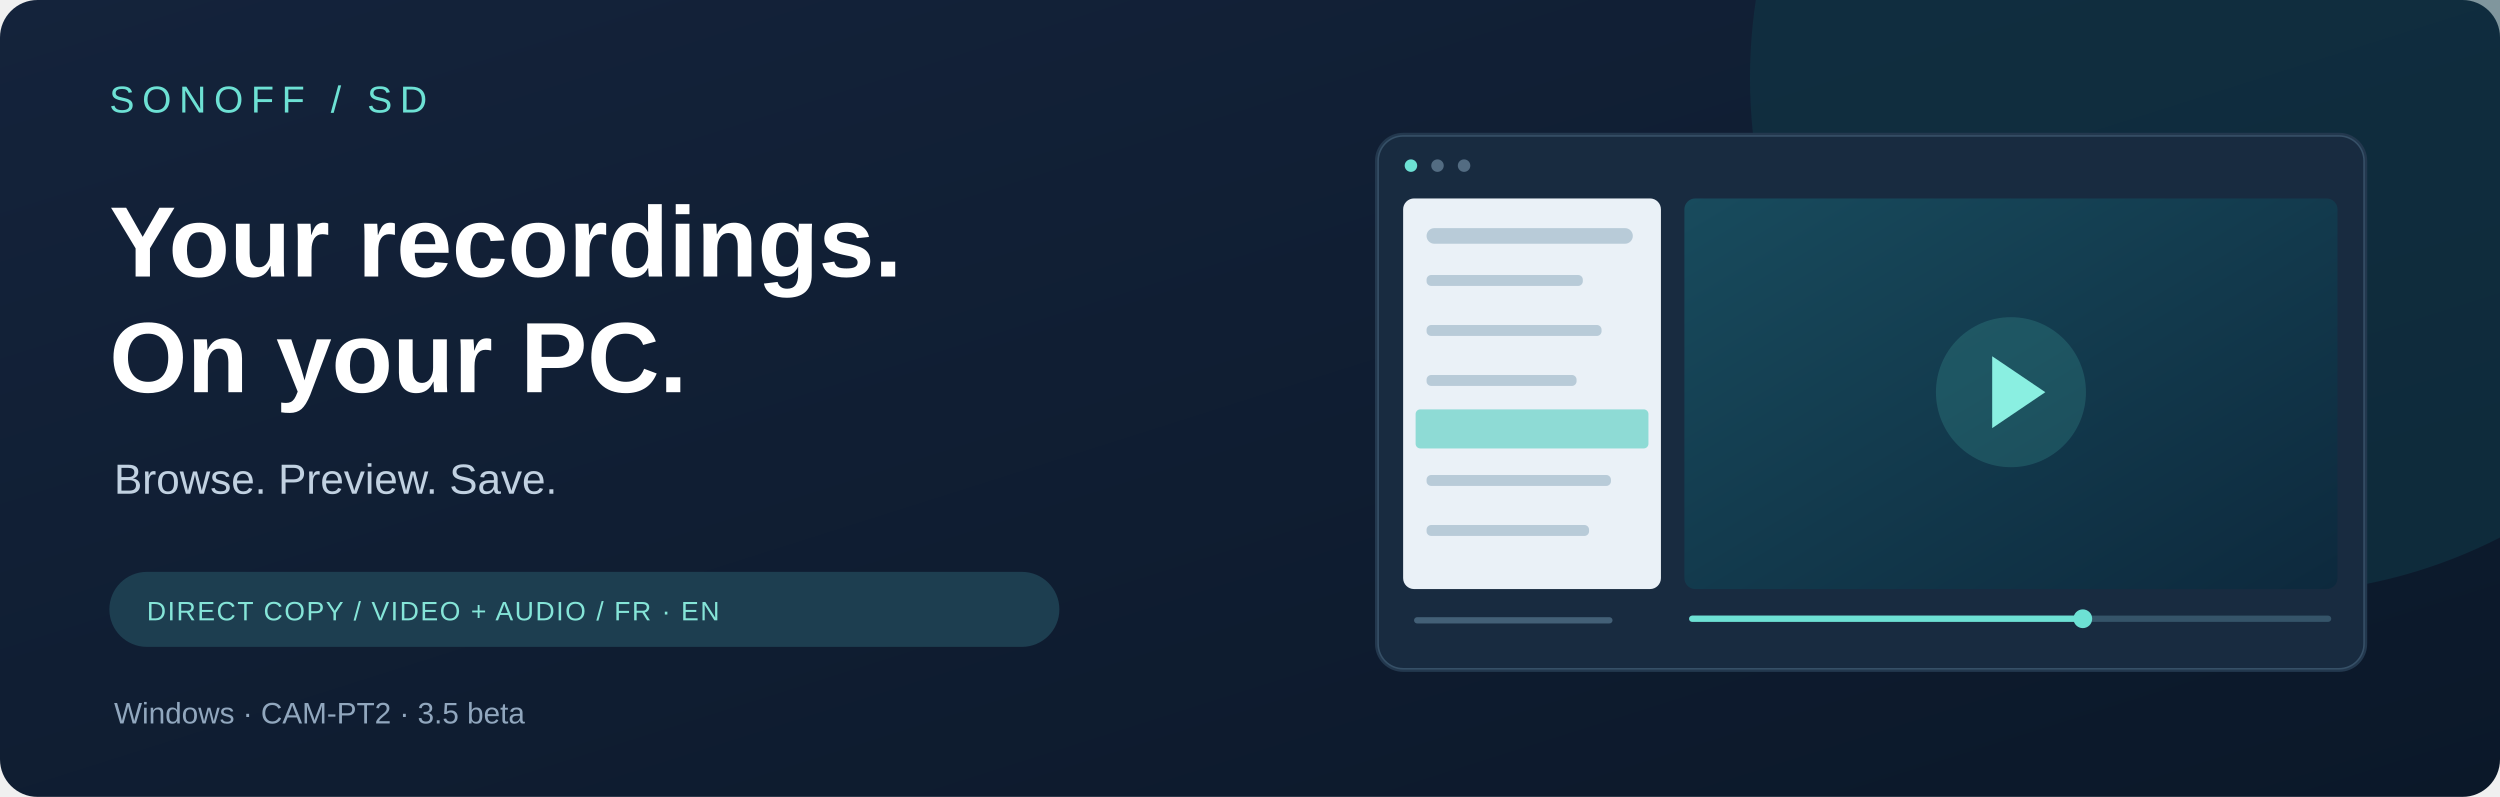
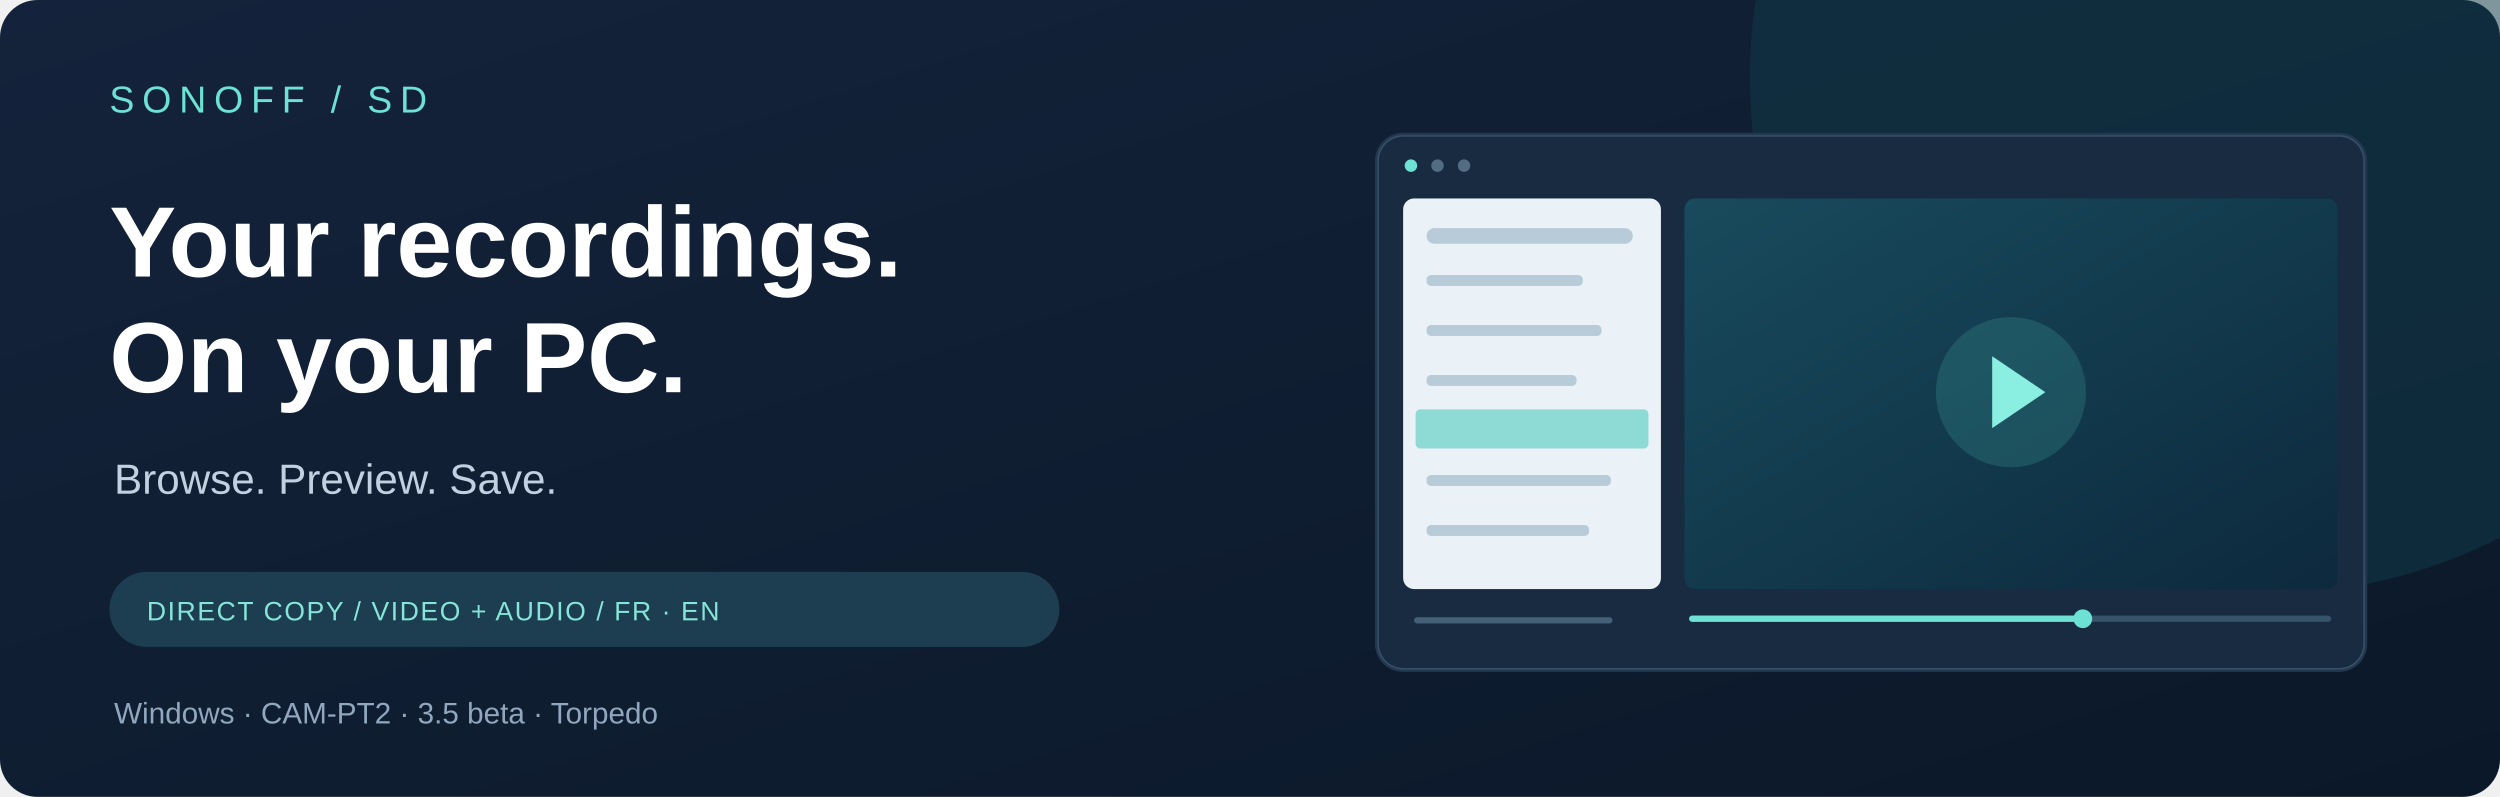
<svg xmlns="http://www.w3.org/2000/svg" width="1600" height="510" viewBox="0 0 1600 510">
  <defs>
    <linearGradient id="bg" x2="1" y2="1">
      <stop stop-color="#14233b" />
      <stop offset="1" stop-color="#0b1829" />
    </linearGradient>
    <linearGradient id="screen" x2="1" y2="1">
      <stop stop-color="#184b5d" />
      <stop offset="1" stop-color="#0d293d" />
    </linearGradient>
  </defs>
  <rect width="1600" height="510" rx="24" fill="url(#bg)" />
  <circle cx="1450" cy="50" r="330" fill="#103b4a" opacity=".5" />
  <g font-family="Segoe UI,Arial,sans-serif">
    <text x="70" y="72" fill="#6de1d4" font-size="24" letter-spacing="5">SONOFF / SD</text>
    <text x="70" y="177" fill="#fff" font-size="64" font-weight="700">Your recordings.</text>
    <text x="70" y="251" fill="#fff" font-size="64" font-weight="700">On your PC.</text>
    <text x="73" y="316" fill="#c1d1e1" font-size="27">Browse. Preview. Save.</text>
    <rect x="70" y="366" width="608" height="48" rx="24" fill="#1d3e50" />
    <text x="94" y="397" fill="#85e5d8" font-size="17" letter-spacing="1">DIRECT COPY   /   VIDEO + AUDIO   /   FR · EN</text>
-     <text x="73" y="463" fill="#91a7be" font-size="19">Windows · CAM-PT2 · 3.5 beta</text>
+     <text x="73" y="463" fill="#91a7be" font-size="19">Windows · CAM-PT2 · 3.5 beta · Torpedo</text>
  </g>
  <g transform="translate(880 85)">
    <rect x="0" y="0" width="635" height="345" rx="18" fill="#23384e" />
    <rect x="2" y="2" width="631" height="341" rx="16" fill="#182b40" stroke="#365067" />
    <circle cx="23" cy="21" r="4" fill="#6de1d4" />
    <circle cx="40" cy="21" r="4" fill="#536c82" />
    <circle cx="57" cy="21" r="4" fill="#536c82" />
    <rect x="18" y="42" width="165" height="250" rx="7" fill="#eaf1f7" />
    <g fill="#b8cbd8">
      <rect x="33" y="61" width="132" height="10" rx="5" />
      <rect x="33" y="91" width="100" height="7" rx="3" />
      <rect x="33" y="123" width="112" height="7" rx="3" />
      <rect x="33" y="155" width="96" height="7" rx="3" />
      <rect x="33" y="219" width="118" height="7" rx="3" />
      <rect x="33" y="251" width="104" height="7" rx="3" />
    </g>
    <rect x="26" y="177" width="149" height="25" rx="3" fill="#8edbd5" />
    <rect x="198" y="42" width="418" height="250" rx="7" fill="url(#screen)" />
    <circle cx="407" cy="166" r="48" fill="#5ce0cf" opacity=".16" />
    <path d="M395 143L429 166L395 189Z" fill="#8aefe1" />
    <rect x="201" y="309" width="411" height="4" rx="2" fill="#355469" />
    <rect x="201" y="309" width="252" height="4" rx="2" fill="#6de1d4" />
    <circle cx="453" cy="311" r="6" fill="#6de1d4" />
    <path d="M27 312H150" stroke="#436077" stroke-width="4" stroke-linecap="round" />
  </g>
</svg>
